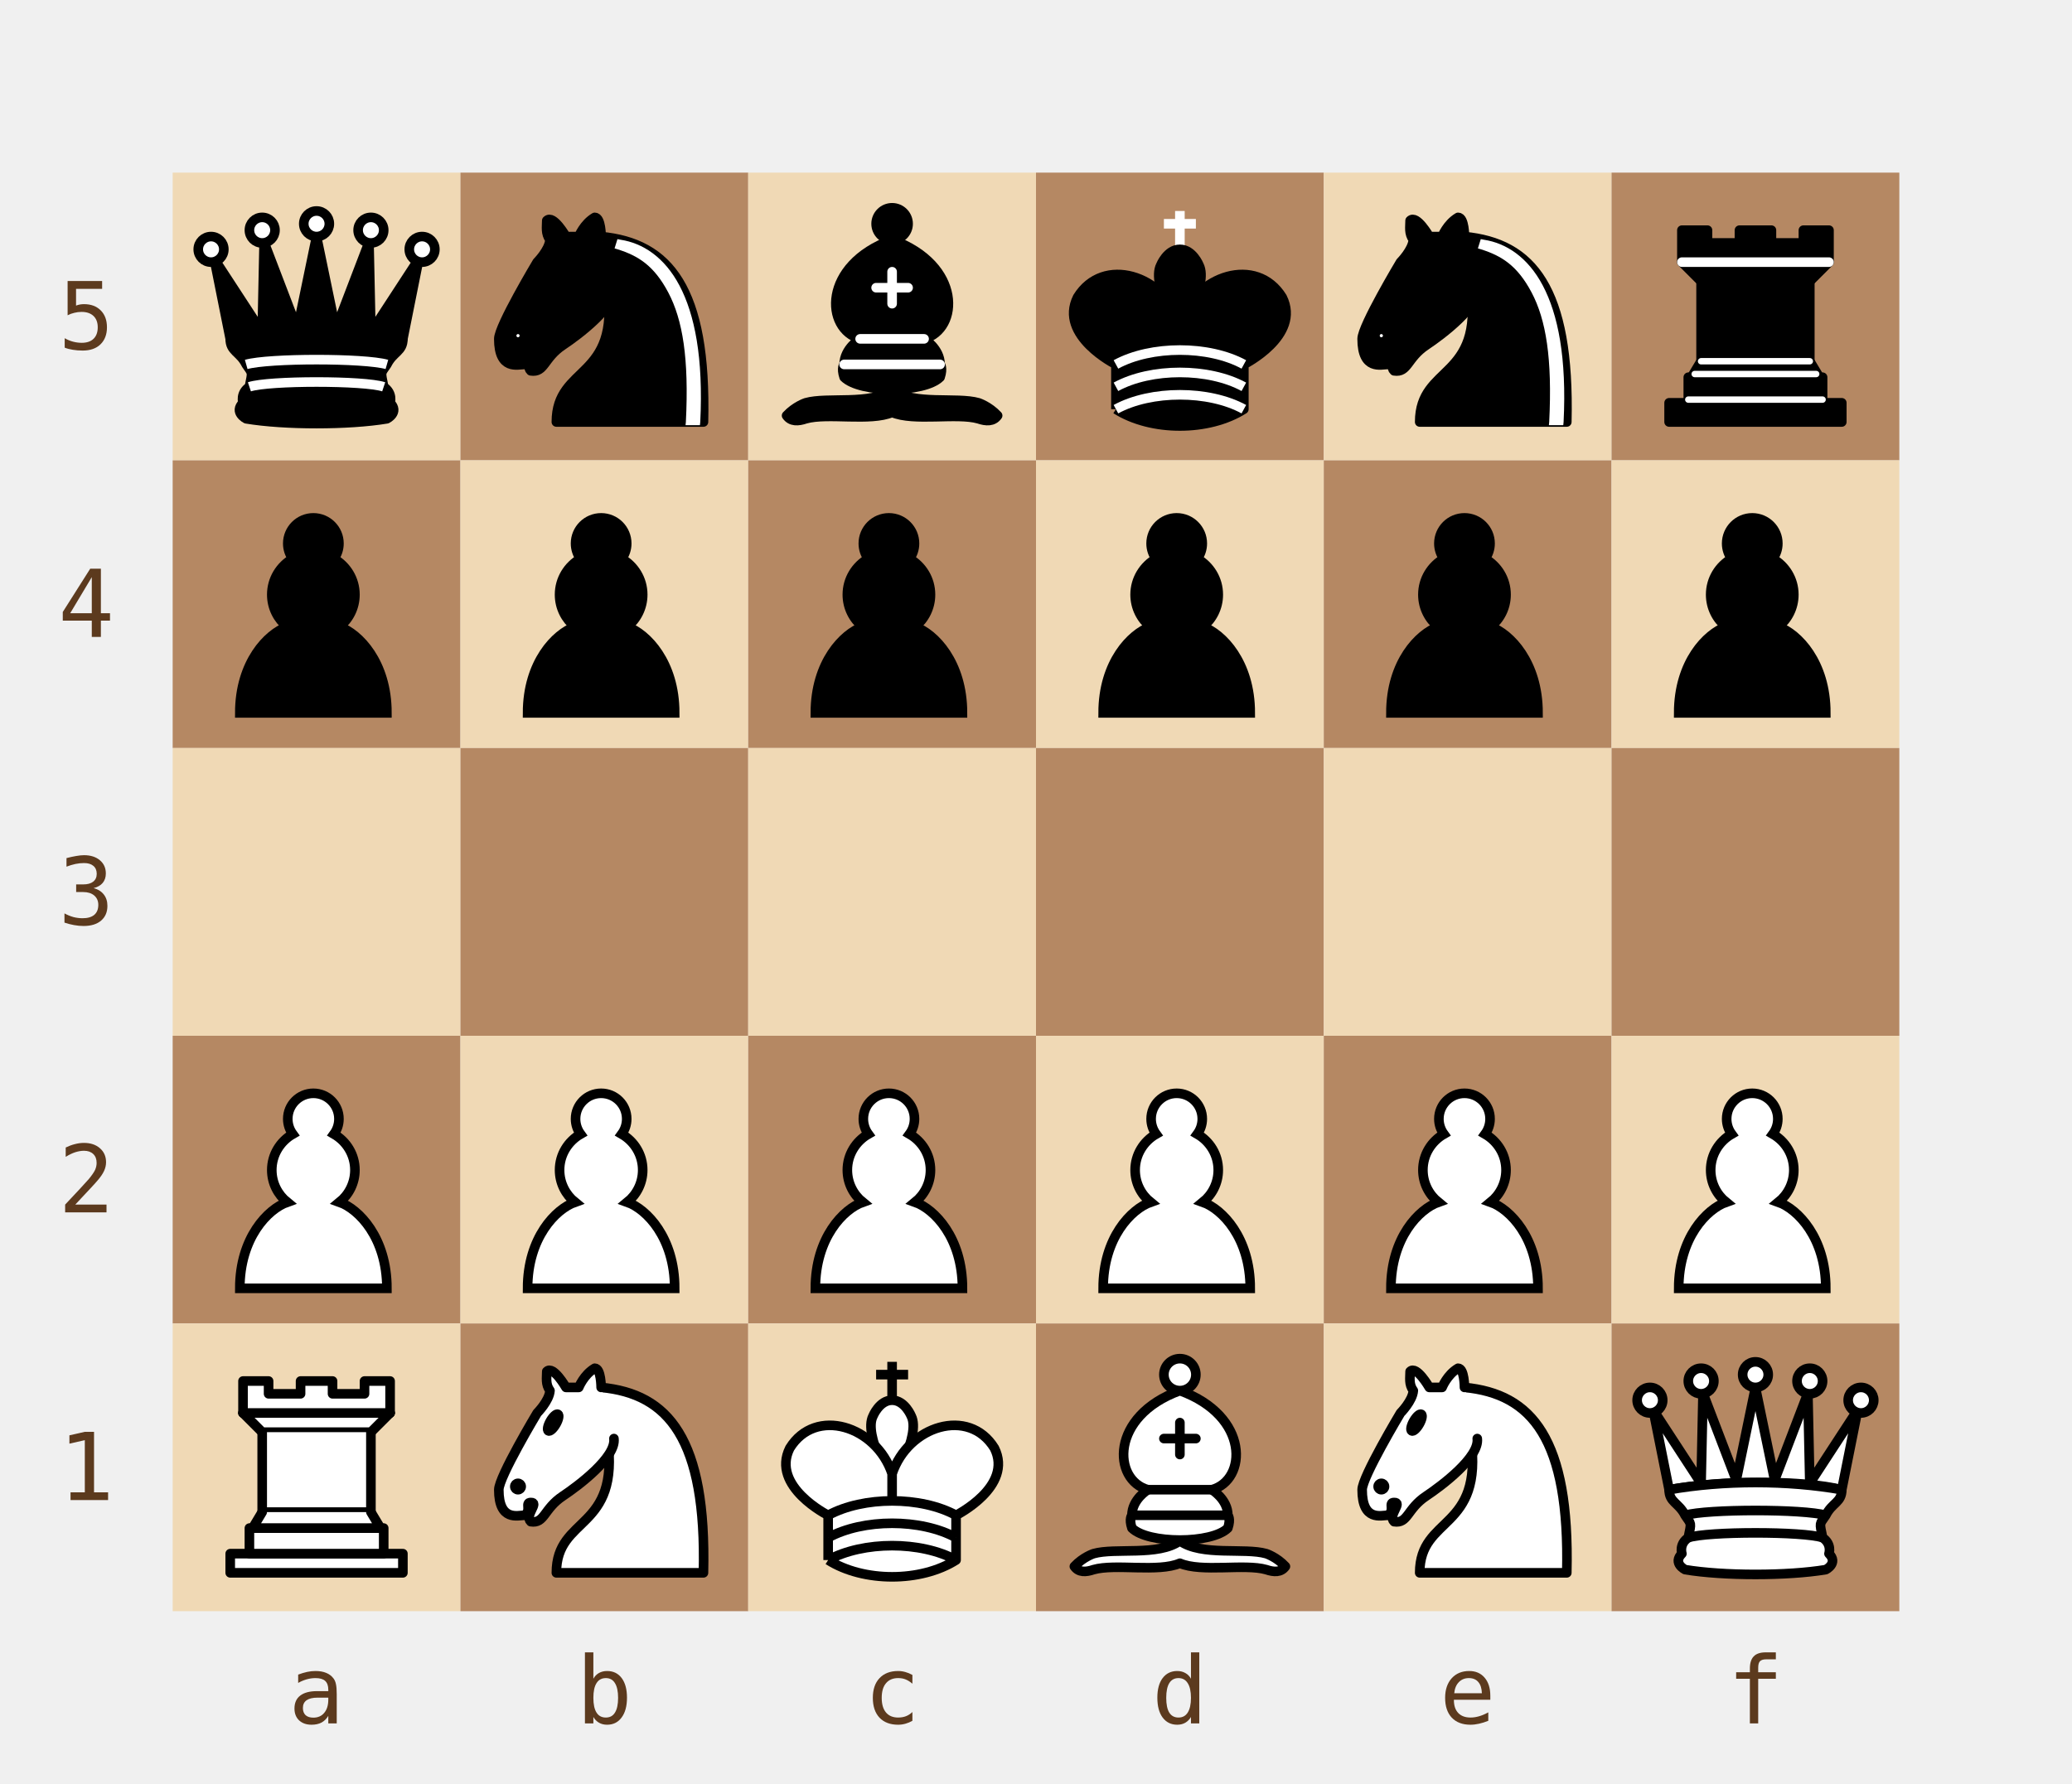
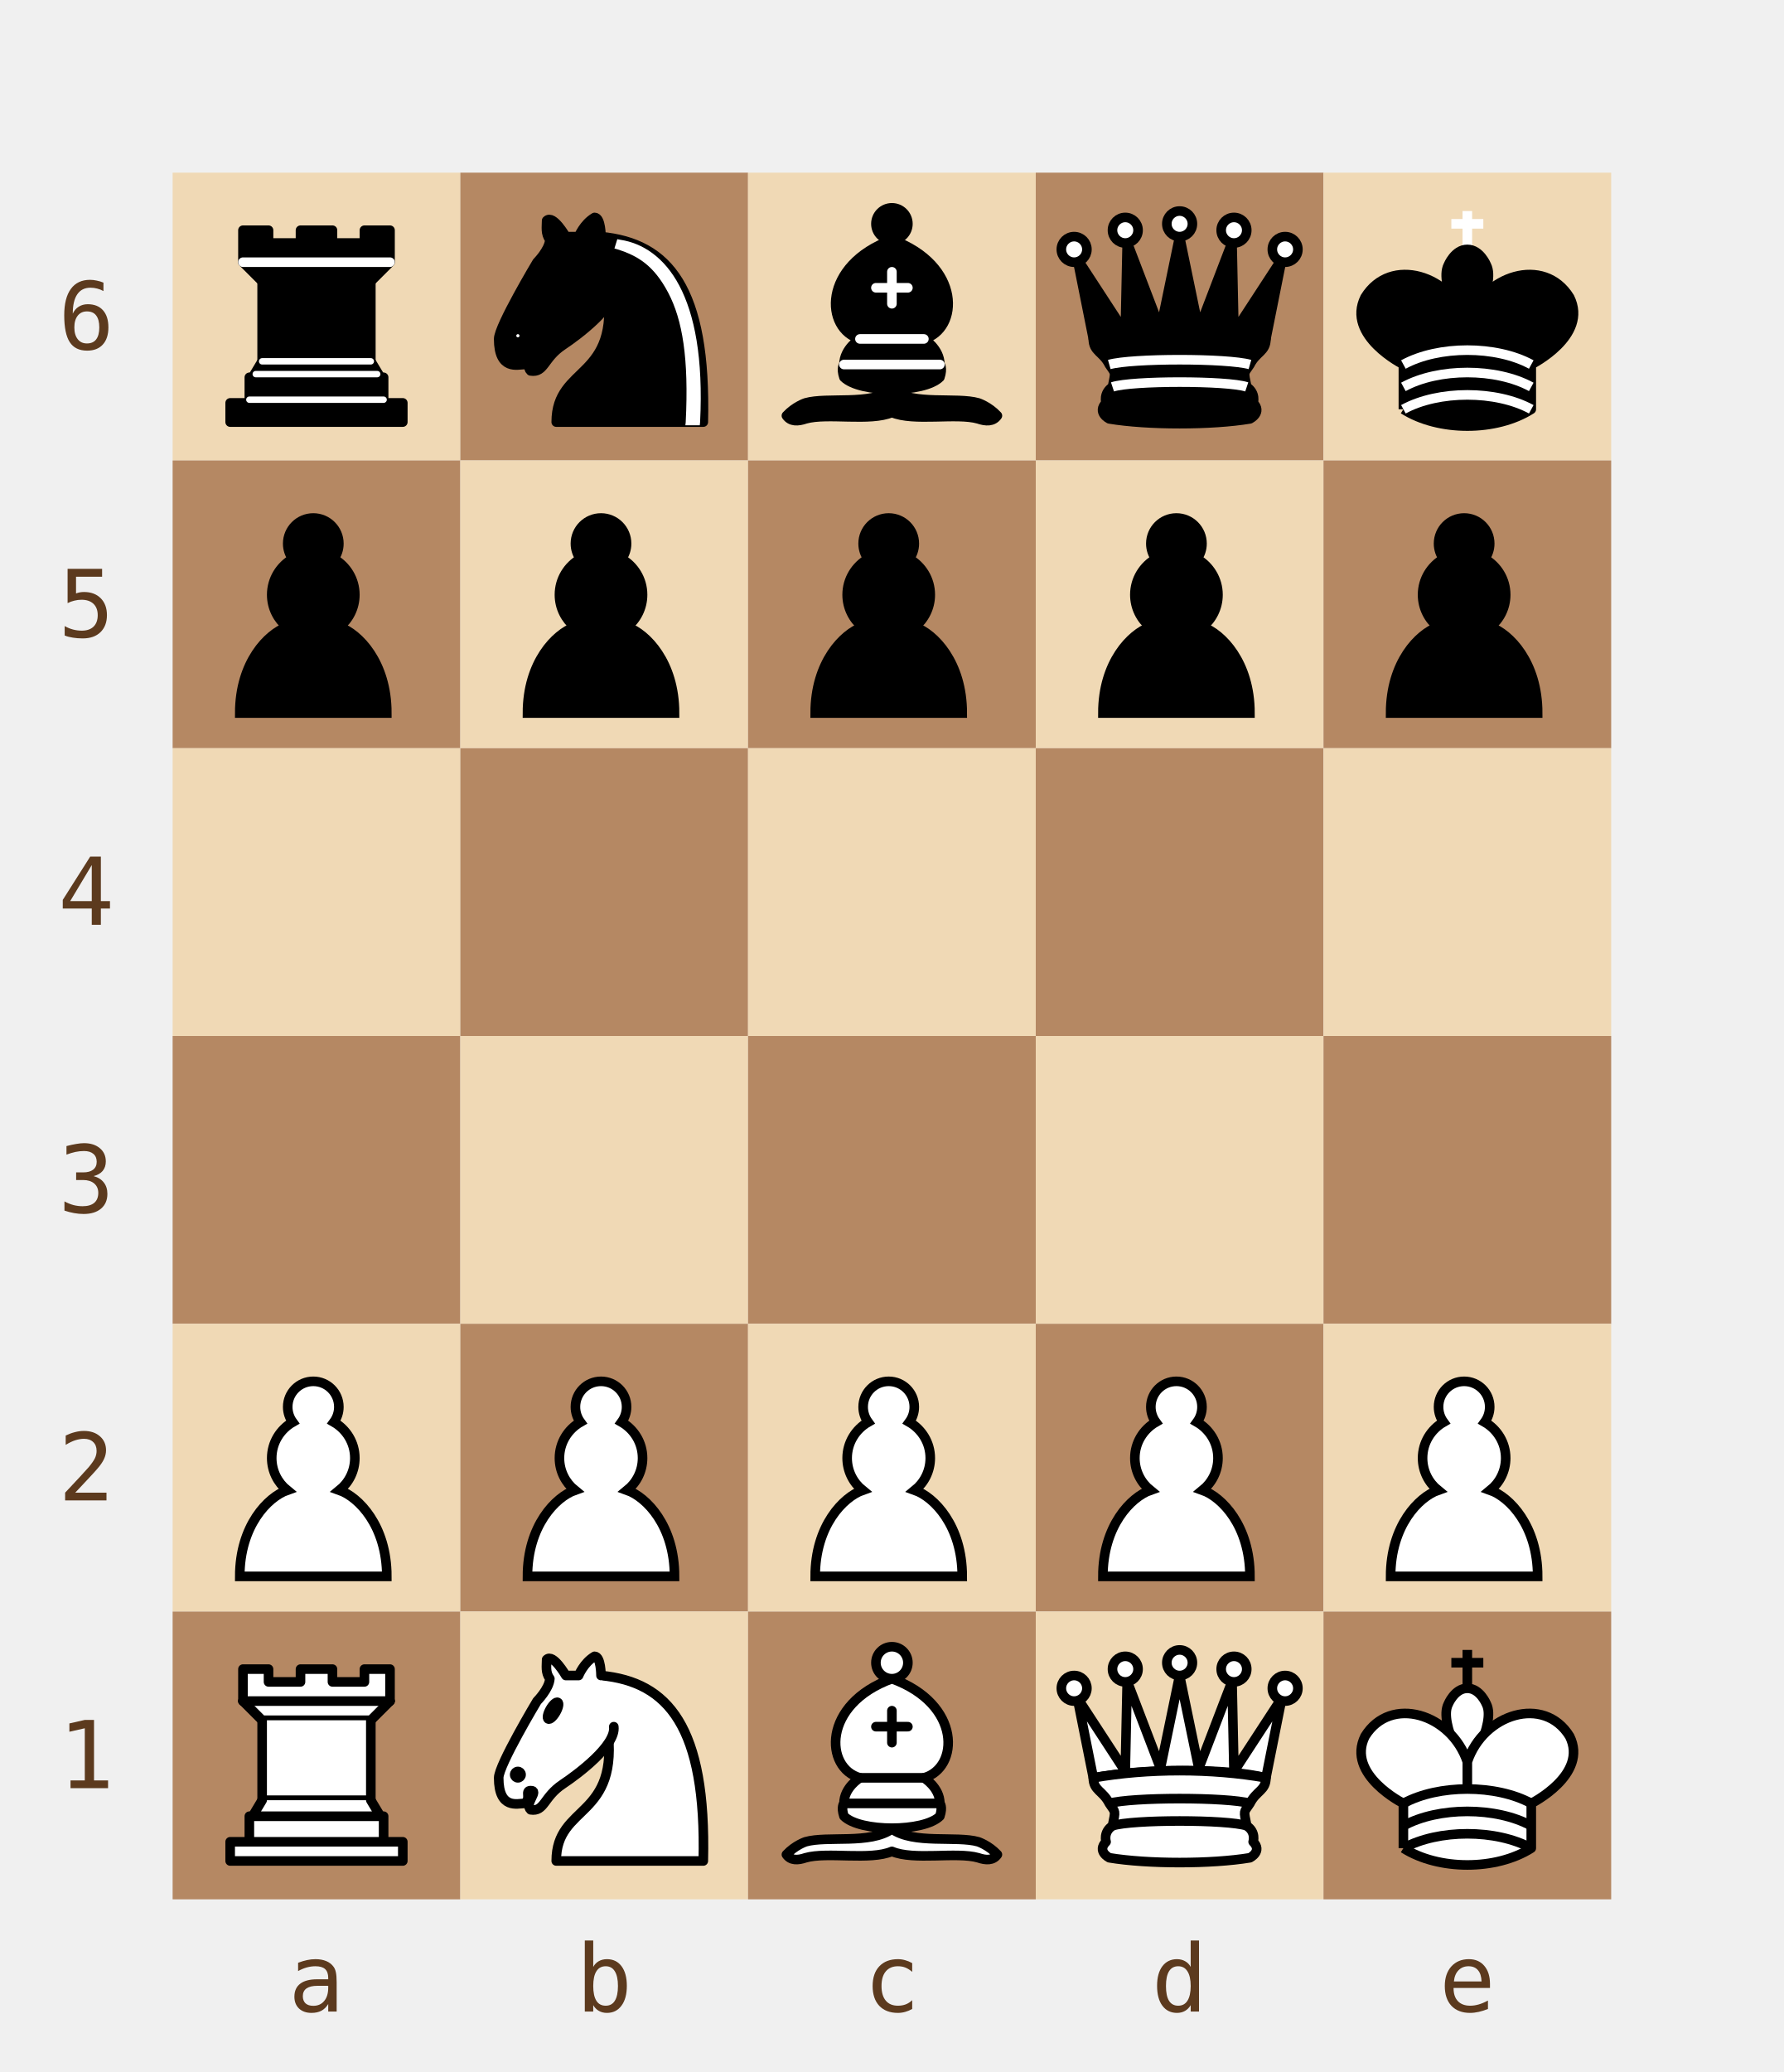
- <svg xmlns="http://www.w3.org/2000/svg" width="288" height="248" viewBox="0 0 288 248">
+ <svg xmlns="http://www.w3.org/2000/svg" width="248" height="288" viewBox="0 0 248 288">
  <defs>
-     <symbol id="piece-q" viewBox="0 0 45 45">
-       <g style="fill:#000;stroke:#000;stroke-width:1.5;stroke-linejoin:round">
-         <path d="M 9,26 C 17.5,24.5 30,24.5 36,26 L 38.5,13.5 L 31,25 L 30.7,10.9 L 25.5,24.5 L 22.5,10 L 19.5,24.5 L 14.3,10.9 L 14,25 L 6.5,13.5 L 9,26 z" />
-         <path d="M 9,26 C 9,28 10.5,28 11.5,30 C 12.5,31.5 12.5,31 12,33.5 C 10.5,34.5 11,36 11,36 C 9.5,37.5 11.5,38.5 11.5,38.5 C 17.5,39.5 27.5,39.5 33.5,38.5 C 33.5,38.5 35.5,37.5 34,36 C 34,36 34.5,34.5 33,33.5 C 32.5,31 32.5,31.5 33.5,30 C 34.5,28 36,28 36,26 C 27.5,24.5 17.5,24.5 9,26 z" />
-         <path d="M 11.5,30 C 15,29 30,29 33.5,30" style="fill:none;stroke:#fff" />
-         <path d="M 12,33.5 C 15,32.5 30,32.5 33,33.5" style="fill:none;stroke:#fff" />
-         <circle cx="6" cy="12" r="2" style="fill:#fff" />
-         <circle cx="14" cy="9" r="2" style="fill:#fff" />
-         <circle cx="22.5" cy="8" r="2" style="fill:#fff" />
-         <circle cx="31" cy="9" r="2" style="fill:#fff" />
-         <circle cx="39" cy="12" r="2" style="fill:#fff" />
+     <symbol id="piece-r" viewBox="0 0 45 45">
+       <g style="fill:#000;stroke:#000;stroke-width:1.5;stroke-linecap:round;stroke-linejoin:round">
+         <path d="M 9,39 L 36,39 L 36,36 L 9,36 L 9,39 z" />
+         <path d="M 12,36 L 12,32 L 33,32 L 33,36 L 12,36 z" />
+         <path d="M 11,14 L 11,9 L 15,9 L 15,11 L 20,11 L 20,9 L 25,9 L 25,11 L 30,11 L 30,9 L 34,9 L 34,14" />
+         <path d="M 34,14 L 31,17 L 14,17 L 11,14" />
+         <path d="M 31,17 L 31,29.5 L 14,29.5 L 14,17" />
+         <path d="M 31,29.5 L 32.5,32 L 12.5,32 L 14,29.5" />
+         <path d="M 11,14 L 34,14" style="fill:none;stroke:#fff;stroke-linejoin:miter" />
+         <path d="M 12,35.5 L 33,35.5" style="fill:none;stroke:#fff;stroke-width:1" />
+         <path d="M 13,31.5 L 32,31.5" style="fill:none;stroke:#fff;stroke-width:1" />
+         <path d="M 14,29.5 L 31,29.5" style="fill:none;stroke:#fff;stroke-width:1" />
      </g>
    </symbol>
    <symbol id="piece-n" viewBox="0 0 45 45">
      <g style="fill:none;stroke:#000;stroke-width:1.5;stroke-linecap:round;stroke-linejoin:round">
        <path d="M 22,10 C 32.5,11 38.5,18 38,39 L 15,39 C 15,30 25,32.5 23,18" style="fill:#000" />
        <path d="M 24,18 C 24.38,20.91 18.45,25.37 16,27 C 13,29 13.18,31.34 11,31 C 9.958,30.06 12.41,27.96 11,28 C 10,28 11.19,29.23 10,30 C 9,30 5.997,31 6,26 C 6,24 12,14 12,14 C 12,14 13.89,12.1 14,10.5 C 13.27,9.506 13.5,8.5 13.5,7.5 C 14.5,6.5 16.5,10 16.5,10 L 18.5,10 C 18.5,10 19.28,8.008 21,7 C 22,7 22,10 22,10" style="fill:#000" />
        <path d="M 9.5,25.5 A 0.5,0.5 0 1 1 8.5,25.5 A 0.5,0.5 0 1 1 9.5,25.5 z" style="fill:#fff" />
        <path d="M 15,15.5 A 0.5,1.5 0 1 1 14,15.5 A 0.5,1.5 0 1 1 15,15.5 z" transform="matrix(0.866,0.5,-0.5,0.866,9.693,-5.173)" style="fill:#fff" />
        <path d="M 24.55,10.4 L 24.1,11.85 L 24.6,12 C 27.75,13 30.25,14.49 32.5,18.75 C 34.75,23.01 35.75,29.06 35.25,39 L 35.2,39.5 L 37.45,39.5 L 37.5,39 C 38,28.94 36.62,22.15 34.25,17.66 C 31.88,13.17 28.46,11.02 25.06,10.5 L 24.55,10.4 z" style="fill:#fff;stroke:none" />
      </g>
    </symbol>
    <symbol id="piece-b" viewBox="0 0 45 45">
      <g style="fill:none;stroke:#000;stroke-width:1.5;stroke-linecap:round;stroke-linejoin:round">
        <g style="fill:#000;stroke-linecap:butt">
          <path d="M 9,36 C 12.39,35.03 19.11,36.43 22.5,34 C 25.89,36.43 32.61,35.03 36,36 C 36,36 37.65,36.54 39,38 C 38.32,38.97 37.2,38.91 36,38.5 C 32.61,37.53 25.89,38.96 22.5,37.5 C 19.11,38.96 12.39,37.53 9,38.5 C 7.8,38.91 6.68,38.97 6,38 C 7.35,36.54 9,36 9,36 z" />
          <path d="M 15,32 C 17.5,34.5 27.5,34.5 30,32 C 30.5,30.5 30,30 30,30 C 30,27.5 27.5,26 27.5,26 C 33,24.5 33.5,14.5 22.5,10.5 C 11.5,14.5 12,24.5 17.5,26 C 17.5,26 15,27.5 15,30 C 15,30 14.5,30.5 15,32 z" />
          <path d="M 25,8 A 2.5,2.5 0 1 1 20,8 A 2.5,2.5 0 1 1 25,8 z" />
        </g>
        <path d="M 17.5,26 L 27.5,26 M 15,30 L 30,30 M 22.5,15.5 L 22.5,20.5 M 20,18 L 25,18" style="fill:none;stroke:#fff;stroke-linejoin:miter" />
      </g>
    </symbol>
+     <symbol id="piece-q" viewBox="0 0 45 45">
+       <g style="fill:#000;stroke:#000;stroke-width:1.5;stroke-linejoin:round">
+         <path d="M 9,26 C 17.5,24.5 30,24.5 36,26 L 38.5,13.5 L 31,25 L 30.7,10.9 L 25.5,24.5 L 22.5,10 L 19.5,24.5 L 14.3,10.9 L 14,25 L 6.5,13.5 L 9,26 z" />
+         <path d="M 9,26 C 9,28 10.5,28 11.5,30 C 12.5,31.5 12.5,31 12,33.5 C 10.5,34.5 11,36 11,36 C 9.5,37.5 11.5,38.5 11.5,38.5 C 17.5,39.5 27.5,39.5 33.5,38.5 C 33.5,38.5 35.5,37.5 34,36 C 34,36 34.5,34.5 33,33.5 C 32.5,31 32.5,31.5 33.5,30 C 34.5,28 36,28 36,26 C 27.5,24.5 17.5,24.5 9,26 z" />
+         <path d="M 11.5,30 C 15,29 30,29 33.5,30" style="fill:none;stroke:#fff" />
+         <path d="M 12,33.5 C 15,32.5 30,32.5 33,33.5" style="fill:none;stroke:#fff" />
+         <circle cx="6" cy="12" r="2" style="fill:#fff" />
+         <circle cx="14" cy="9" r="2" style="fill:#fff" />
+         <circle cx="22.5" cy="8" r="2" style="fill:#fff" />
+         <circle cx="31" cy="9" r="2" style="fill:#fff" />
+         <circle cx="39" cy="12" r="2" style="fill:#fff" />
+       </g>
+     </symbol>
    <symbol id="piece-k" viewBox="0 0 45 45">
      <g style="fill:#000;stroke:#000;stroke-width:1.5;stroke-linejoin:round">
        <path d="M 22.5,11.63 L 22.5,6" style="fill:none;stroke:#fff;stroke-linejoin:miter" />
        <path d="M 20,8 L 25,8" style="fill:none;stroke:#fff;stroke-linejoin:miter" />
        <path d="M 22.5,25 C 22.5,25 27,17.5 25.5,14.5 C 25.5,14.5 24.5,12 22.5,12 C 20.5,12 19.5,14.5 19.5,14.5 C 18,17.5 22.5,25 22.5,25" />
        <path d="M 12.5,37 C 18,40.5 27,40.5 32.5,37 L 32.5,30 C 32.5,30 41.5,25.5 38.5,19.5 C 34.5,13 25,16 22.5,23.5 L 22.5,27 L 22.5,23.5 C 20,16 10.5,13 6.5,19.5 C 3.5,25.5 12.5,30 12.5,30 L 12.5,37" />
        <path d="M 12.5,30 C 18,27 27,27 32.5,30" style="fill:none;stroke:#fff" />
        <path d="M 12.5,33.5 C 18,30.5 27,30.5 32.5,33.5" style="fill:none;stroke:#fff" />
        <path d="M 12.5,37 C 18,34 27,34 32.5,37" style="fill:none;stroke:#fff" />
-       </g>
-     </symbol>
-     <symbol id="piece-r" viewBox="0 0 45 45">
-       <g style="fill:#000;stroke:#000;stroke-width:1.5;stroke-linecap:round;stroke-linejoin:round">
-         <path d="M 9,39 L 36,39 L 36,36 L 9,36 L 9,39 z" />
-         <path d="M 12,36 L 12,32 L 33,32 L 33,36 L 12,36 z" />
-         <path d="M 11,14 L 11,9 L 15,9 L 15,11 L 20,11 L 20,9 L 25,9 L 25,11 L 30,11 L 30,9 L 34,9 L 34,14" />
-         <path d="M 34,14 L 31,17 L 14,17 L 11,14" />
-         <path d="M 31,17 L 31,29.5 L 14,29.5 L 14,17" />
-         <path d="M 31,29.5 L 32.5,32 L 12.5,32 L 14,29.5" />
-         <path d="M 11,14 L 34,14" style="fill:none;stroke:#fff;stroke-linejoin:miter" />
-         <path d="M 12,35.5 L 33,35.5" style="fill:none;stroke:#fff;stroke-width:1" />
-         <path d="M 13,31.5 L 32,31.5" style="fill:none;stroke:#fff;stroke-width:1" />
-         <path d="M 14,29.5 L 31,29.5" style="fill:none;stroke:#fff;stroke-width:1" />
      </g>
    </symbol>
    <symbol id="piece-p" viewBox="0 0 45 45">
      <path d="M 22,9 C 19.79,9 18,10.79 18,13 C 18,13.89 18.29,14.71 18.78,15.38 C 16.83,16.5 15.5,18.59 15.5,21 C 15.5,23.03 16.44,24.84 17.91,26.03 C 14.91,27.09 10.5,31.58 10.5,39.5 L 33.5,39.5 C 33.5,31.58 29.09,27.09 26.09,26.03 C 27.56,24.84 28.5,23.03 28.5,21 C 28.5,18.59 27.17,16.5 25.22,15.38 C 25.71,14.71 26,13.89 26,13 C 26,10.79 24.21,9 22,9 z" style="fill:#000;stroke:#000;stroke-width:1.5;stroke-linecap:round" />
    </symbol>
    <symbol id="piece-P" viewBox="0 0 45 45">
      <path d="M 22,9 C 19.79,9 18,10.79 18,13 C 18,13.89 18.29,14.71 18.78,15.38 C 16.83,16.5 15.5,18.59 15.5,21 C 15.5,23.03 16.44,24.84 17.91,26.03 C 14.91,27.09 10.5,31.58 10.5,39.5 L 33.5,39.5 C 33.5,31.58 29.09,27.09 26.09,26.03 C 27.56,24.84 28.5,23.03 28.5,21 C 28.5,18.59 27.17,16.5 25.22,15.38 C 25.71,14.71 26,13.89 26,13 C 26,10.79 24.21,9 22,9 z" style="fill:#fff;stroke:#000;stroke-width:1.5;stroke-linecap:round" />
    </symbol>
    <symbol id="piece-R" viewBox="0 0 45 45">
      <g style="fill:#fff;stroke:#000;stroke-width:1.5;stroke-linecap:round;stroke-linejoin:round">
        <path d="M 9,39 L 36,39 L 36,36 L 9,36 L 9,39 z" />
        <path d="M 12,36 L 12,32 L 33,32 L 33,36 L 12,36 z" />
        <path d="M 11,14 L 11,9 L 15,9 L 15,11 L 20,11 L 20,9 L 25,9 L 25,11 L 30,11 L 30,9 L 34,9 L 34,14" />
        <path d="M 34,14 L 31,17 L 14,17 L 11,14" />
        <path d="M 31,17 L 31,29.5 L 14,29.5 L 14,17" />
        <path d="M 31,29.5 L 32.5,32 L 12.5,32 L 14,29.5" />
        <path d="M 11,14 L 34,14" style="fill:none" />
      </g>
    </symbol>
    <symbol id="piece-N" viewBox="0 0 45 45">
      <g style="fill:none;stroke:#000;stroke-width:1.5;stroke-linecap:round;stroke-linejoin:round">
        <path d="M 22,10 C 32.5,11 38.5,18 38,39 L 15,39 C 15,30 25,32.5 23,18" style="fill:#fff" />
        <path d="M 24,18 C 24.38,20.91 18.45,25.37 16,27 C 13,29 13.18,31.34 11,31 C 9.958,30.06 12.41,27.96 11,28 C 10,28 11.19,29.23 10,30 C 9,30 5.997,31 6,26 C 6,24 12,14 12,14 C 12,14 13.89,12.1 14,10.5 C 13.27,9.506 13.5,8.5 13.5,7.5 C 14.5,6.5 16.5,10 16.5,10 L 18.5,10 C 18.5,10 19.28,8.008 21,7 C 22,7 22,10 22,10" style="fill:#fff" />
        <path d="M 9.5,25.5 A 0.5,0.5 0 1 1 8.5,25.5 A 0.5,0.5 0 1 1 9.5,25.5 z" style="fill:#000" />
        <path d="M 15,15.5 A 0.5,1.5 0 1 1 14,15.5 A 0.5,1.5 0 1 1 15,15.5 z" transform="matrix(0.866,0.5,-0.5,0.866,9.693,-5.173)" style="fill:#000" />
      </g>
    </symbol>
-     <symbol id="piece-K" viewBox="0 0 45 45">
-       <g style="fill:#fff;stroke:#000;stroke-width:1.5;stroke-linejoin:round">
-         <path d="M 22.5,11.63 L 22.5,6" style="fill:none;stroke-linejoin:miter" />
-         <path d="M 20,8 L 25,8" style="fill:none;stroke-linejoin:miter" />
-         <path d="M 22.5,25 C 22.5,25 27,17.5 25.5,14.5 C 25.5,14.5 24.5,12 22.5,12 C 20.5,12 19.5,14.5 19.5,14.5 C 18,17.5 22.5,25 22.5,25" />
-         <path d="M 12.5,37 C 18,40.5 27,40.5 32.5,37 L 32.5,30 C 32.5,30 41.5,25.5 38.5,19.5 C 34.5,13 25,16 22.5,23.5 L 22.5,27 L 22.5,23.5 C 20,16 10.5,13 6.5,19.5 C 3.5,25.5 12.5,30 12.5,30 L 12.5,37" />
-         <path d="M 12.5,30 C 18,27 27,27 32.5,30" />
-         <path d="M 12.5,33.5 C 18,30.5 27,30.5 32.5,33.5" />
-         <path d="M 12.5,37 C 18,34 27,34 32.5,37" />
-       </g>
-     </symbol>
    <symbol id="piece-B" viewBox="0 0 45 45">
      <g style="fill:none;stroke:#000;stroke-width:1.5;stroke-linecap:round;stroke-linejoin:round">
        <g style="fill:#fff;stroke-linecap:butt">
          <path d="M 9,36 C 12.39,35.03 19.11,36.43 22.5,34 C 25.89,36.43 32.61,35.03 36,36 C 36,36 37.65,36.54 39,38 C 38.32,38.97 37.2,38.91 36,38.5 C 32.61,37.53 25.89,38.96 22.5,37.5 C 19.11,38.96 12.39,37.53 9,38.5 C 7.8,38.91 6.68,38.97 6,38 C 7.35,36.54 9,36 9,36 z" />
          <path d="M 15,32 C 17.5,34.5 27.5,34.5 30,32 C 30.5,30.5 30,30 30,30 C 30,27.5 27.5,26 27.5,26 C 33,24.5 33.5,14.5 22.5,10.5 C 11.5,14.5 12,24.5 17.5,26 C 17.5,26 15,27.5 15,30 C 15,30 14.5,30.5 15,32 z" />
          <path d="M 25,8 A 2.5,2.5 0 1 1 20,8 A 2.5,2.5 0 1 1 25,8 z" />
        </g>
        <path d="M 17.5,26 L 27.5,26 M 15,30 L 30,30 M 22.5,15.5 L 22.5,20.5 M 20,18 L 25,18" style="fill:none;stroke:#000;stroke-linejoin:miter" />
      </g>
    </symbol>
    <symbol id="piece-Q" viewBox="0 0 45 45">
      <g style="fill:#fff;stroke:#000;stroke-width:1.5;stroke-linejoin:round">
        <path d="M 9,26 C 17.5,24.5 30,24.5 36,26 L 38.5,13.5 L 31,25 L 30.7,10.9 L 25.5,24.5 L 22.5,10 L 19.5,24.5 L 14.3,10.9 L 14,25 L 6.5,13.5 L 9,26 z" />
        <path d="M 9,26 C 9,28 10.5,28 11.5,30 C 12.5,31.5 12.5,31 12,33.5 C 10.5,34.5 11,36 11,36 C 9.5,37.5 11.5,38.5 11.5,38.5 C 17.5,39.5 27.5,39.5 33.5,38.5 C 33.5,38.5 35.5,37.5 34,36 C 34,36 34.5,34.5 33,33.5 C 32.5,31 32.5,31.5 33.5,30 C 34.5,28 36,28 36,26 C 27.5,24.5 17.5,24.5 9,26 z" />
        <path d="M 11.5,30 C 15,29 30,29 33.5,30" style="fill:none" />
        <path d="M 12,33.5 C 15,32.5 30,32.5 33,33.5" style="fill:none" />
        <circle cx="6" cy="12" r="2" />
        <circle cx="14" cy="9" r="2" />
        <circle cx="22.5" cy="8" r="2" />
        <circle cx="31" cy="9" r="2" />
        <circle cx="39" cy="12" r="2" />
      </g>
    </symbol>
+     <symbol id="piece-K" viewBox="0 0 45 45">
+       <g style="fill:#fff;stroke:#000;stroke-width:1.5;stroke-linejoin:round">
+         <path d="M 22.5,11.63 L 22.5,6" style="fill:none;stroke-linejoin:miter" />
+         <path d="M 20,8 L 25,8" style="fill:none;stroke-linejoin:miter" />
+         <path d="M 22.5,25 C 22.5,25 27,17.5 25.5,14.5 C 25.5,14.5 24.5,12 22.5,12 C 20.5,12 19.5,14.5 19.5,14.5 C 18,17.5 22.5,25 22.5,25" />
+         <path d="M 12.5,37 C 18,40.5 27,40.5 32.5,37 L 32.5,30 C 32.5,30 41.5,25.5 38.5,19.5 C 34.5,13 25,16 22.5,23.5 L 22.5,27 L 22.5,23.5 C 20,16 10.5,13 6.5,19.5 C 3.5,25.5 12.5,30 12.5,30 L 12.5,37" />
+         <path d="M 12.5,30 C 18,27 27,27 32.5,30" />
+         <path d="M 12.5,33.5 C 18,30.5 27,30.5 32.5,33.5" />
+         <path d="M 12.5,37 C 18,34 27,34 32.5,37" />
+       </g>
+     </symbol>
  </defs>
  <rect x="24" y="24" width="40" height="40" fill="#f0d9b5" />
  <rect x="64" y="24" width="40" height="40" fill="#b58863" />
  <rect x="104" y="24" width="40" height="40" fill="#f0d9b5" />
  <rect x="144" y="24" width="40" height="40" fill="#b58863" />
  <rect x="184" y="24" width="40" height="40" fill="#f0d9b5" />
-   <rect x="224" y="24" width="40" height="40" fill="#b58863" />
  <rect x="24" y="64" width="40" height="40" fill="#b58863" />
  <rect x="64" y="64" width="40" height="40" fill="#f0d9b5" />
  <rect x="104" y="64" width="40" height="40" fill="#b58863" />
  <rect x="144" y="64" width="40" height="40" fill="#f0d9b5" />
  <rect x="184" y="64" width="40" height="40" fill="#b58863" />
-   <rect x="224" y="64" width="40" height="40" fill="#f0d9b5" />
  <rect x="24" y="104" width="40" height="40" fill="#f0d9b5" />
  <rect x="64" y="104" width="40" height="40" fill="#b58863" />
  <rect x="104" y="104" width="40" height="40" fill="#f0d9b5" />
  <rect x="144" y="104" width="40" height="40" fill="#b58863" />
  <rect x="184" y="104" width="40" height="40" fill="#f0d9b5" />
-   <rect x="224" y="104" width="40" height="40" fill="#b58863" />
  <rect x="24" y="144" width="40" height="40" fill="#b58863" />
  <rect x="64" y="144" width="40" height="40" fill="#f0d9b5" />
  <rect x="104" y="144" width="40" height="40" fill="#b58863" />
  <rect x="144" y="144" width="40" height="40" fill="#f0d9b5" />
  <rect x="184" y="144" width="40" height="40" fill="#b58863" />
-   <rect x="224" y="144" width="40" height="40" fill="#f0d9b5" />
  <rect x="24" y="184" width="40" height="40" fill="#f0d9b5" />
  <rect x="64" y="184" width="40" height="40" fill="#b58863" />
  <rect x="104" y="184" width="40" height="40" fill="#f0d9b5" />
  <rect x="144" y="184" width="40" height="40" fill="#b58863" />
  <rect x="184" y="184" width="40" height="40" fill="#f0d9b5" />
-   <rect x="224" y="184" width="40" height="40" fill="#b58863" />
-   <use href="#piece-q" x="24" y="24" width="40" height="40" />
+   <rect x="24" y="224" width="40" height="40" fill="#b58863" />
+   <rect x="64" y="224" width="40" height="40" fill="#f0d9b5" />
+   <rect x="104" y="224" width="40" height="40" fill="#b58863" />
+   <rect x="144" y="224" width="40" height="40" fill="#f0d9b5" />
+   <rect x="184" y="224" width="40" height="40" fill="#b58863" />
+   <use href="#piece-r" x="24" y="24" width="40" height="40" />
  <use href="#piece-n" x="64" y="24" width="40" height="40" />
  <use href="#piece-b" x="104" y="24" width="40" height="40" />
-   <use href="#piece-k" x="144" y="24" width="40" height="40" />
-   <use href="#piece-n" x="184" y="24" width="40" height="40" />
-   <use href="#piece-r" x="224" y="24" width="40" height="40" />
+   <use href="#piece-q" x="144" y="24" width="40" height="40" />
+   <use href="#piece-k" x="184" y="24" width="40" height="40" />
  <use href="#piece-p" x="24" y="64" width="40" height="40" />
  <use href="#piece-p" x="64" y="64" width="40" height="40" />
  <use href="#piece-p" x="104" y="64" width="40" height="40" />
  <use href="#piece-p" x="144" y="64" width="40" height="40" />
  <use href="#piece-p" x="184" y="64" width="40" height="40" />
-   <use href="#piece-p" x="224" y="64" width="40" height="40" />
-   <use href="#piece-P" x="24" y="144" width="40" height="40" />
-   <use href="#piece-P" x="64" y="144" width="40" height="40" />
-   <use href="#piece-P" x="104" y="144" width="40" height="40" />
-   <use href="#piece-P" x="144" y="144" width="40" height="40" />
-   <use href="#piece-P" x="184" y="144" width="40" height="40" />
-   <use href="#piece-P" x="224" y="144" width="40" height="40" />
-   <use href="#piece-R" x="24" y="184" width="40" height="40" />
-   <use href="#piece-N" x="64" y="184" width="40" height="40" />
-   <use href="#piece-K" x="104" y="184" width="40" height="40" />
-   <use href="#piece-B" x="144" y="184" width="40" height="40" />
-   <use href="#piece-N" x="184" y="184" width="40" height="40" />
-   <use href="#piece-Q" x="224" y="184" width="40" height="40" />
-   <text x="44" y="239.6" text-anchor="middle" font-size="13" fill="#5c3a1e" font-family="monospace">a</text>
-   <text x="84" y="239.6" text-anchor="middle" font-size="13" fill="#5c3a1e" font-family="monospace">b</text>
-   <text x="124" y="239.6" text-anchor="middle" font-size="13" fill="#5c3a1e" font-family="monospace">c</text>
-   <text x="164" y="239.6" text-anchor="middle" font-size="13" fill="#5c3a1e" font-family="monospace">d</text>
-   <text x="204" y="239.6" text-anchor="middle" font-size="13" fill="#5c3a1e" font-family="monospace">e</text>
-   <text x="244" y="239.6" text-anchor="middle" font-size="13" fill="#5c3a1e" font-family="monospace">f</text>
-   <text x="12" y="48.55" text-anchor="middle" font-size="13" fill="#5c3a1e" font-family="monospace">5</text>
-   <text x="12" y="88.55" text-anchor="middle" font-size="13" fill="#5c3a1e" font-family="monospace">4</text>
-   <text x="12" y="128.55" text-anchor="middle" font-size="13" fill="#5c3a1e" font-family="monospace">3</text>
-   <text x="12" y="168.55" text-anchor="middle" font-size="13" fill="#5c3a1e" font-family="monospace">2</text>
-   <text x="12" y="208.55" text-anchor="middle" font-size="13" fill="#5c3a1e" font-family="monospace">1</text>
+   <use href="#piece-P" x="24" y="184" width="40" height="40" />
+   <use href="#piece-P" x="64" y="184" width="40" height="40" />
+   <use href="#piece-P" x="104" y="184" width="40" height="40" />
+   <use href="#piece-P" x="144" y="184" width="40" height="40" />
+   <use href="#piece-P" x="184" y="184" width="40" height="40" />
+   <use href="#piece-R" x="24" y="224" width="40" height="40" />
+   <use href="#piece-N" x="64" y="224" width="40" height="40" />
+   <use href="#piece-B" x="104" y="224" width="40" height="40" />
+   <use href="#piece-Q" x="144" y="224" width="40" height="40" />
+   <use href="#piece-K" x="184" y="224" width="40" height="40" />
+   <text x="44" y="279.6" text-anchor="middle" font-size="13" fill="#5c3a1e" font-family="monospace">a</text>
+   <text x="84" y="279.6" text-anchor="middle" font-size="13" fill="#5c3a1e" font-family="monospace">b</text>
+   <text x="124" y="279.6" text-anchor="middle" font-size="13" fill="#5c3a1e" font-family="monospace">c</text>
+   <text x="164" y="279.6" text-anchor="middle" font-size="13" fill="#5c3a1e" font-family="monospace">d</text>
+   <text x="204" y="279.6" text-anchor="middle" font-size="13" fill="#5c3a1e" font-family="monospace">e</text>
+   <text x="12" y="48.55" text-anchor="middle" font-size="13" fill="#5c3a1e" font-family="monospace">6</text>
+   <text x="12" y="88.55" text-anchor="middle" font-size="13" fill="#5c3a1e" font-family="monospace">5</text>
+   <text x="12" y="128.55" text-anchor="middle" font-size="13" fill="#5c3a1e" font-family="monospace">4</text>
+   <text x="12" y="168.55" text-anchor="middle" font-size="13" fill="#5c3a1e" font-family="monospace">3</text>
+   <text x="12" y="208.55" text-anchor="middle" font-size="13" fill="#5c3a1e" font-family="monospace">2</text>
+   <text x="12" y="248.55" text-anchor="middle" font-size="13" fill="#5c3a1e" font-family="monospace">1</text>
</svg>
